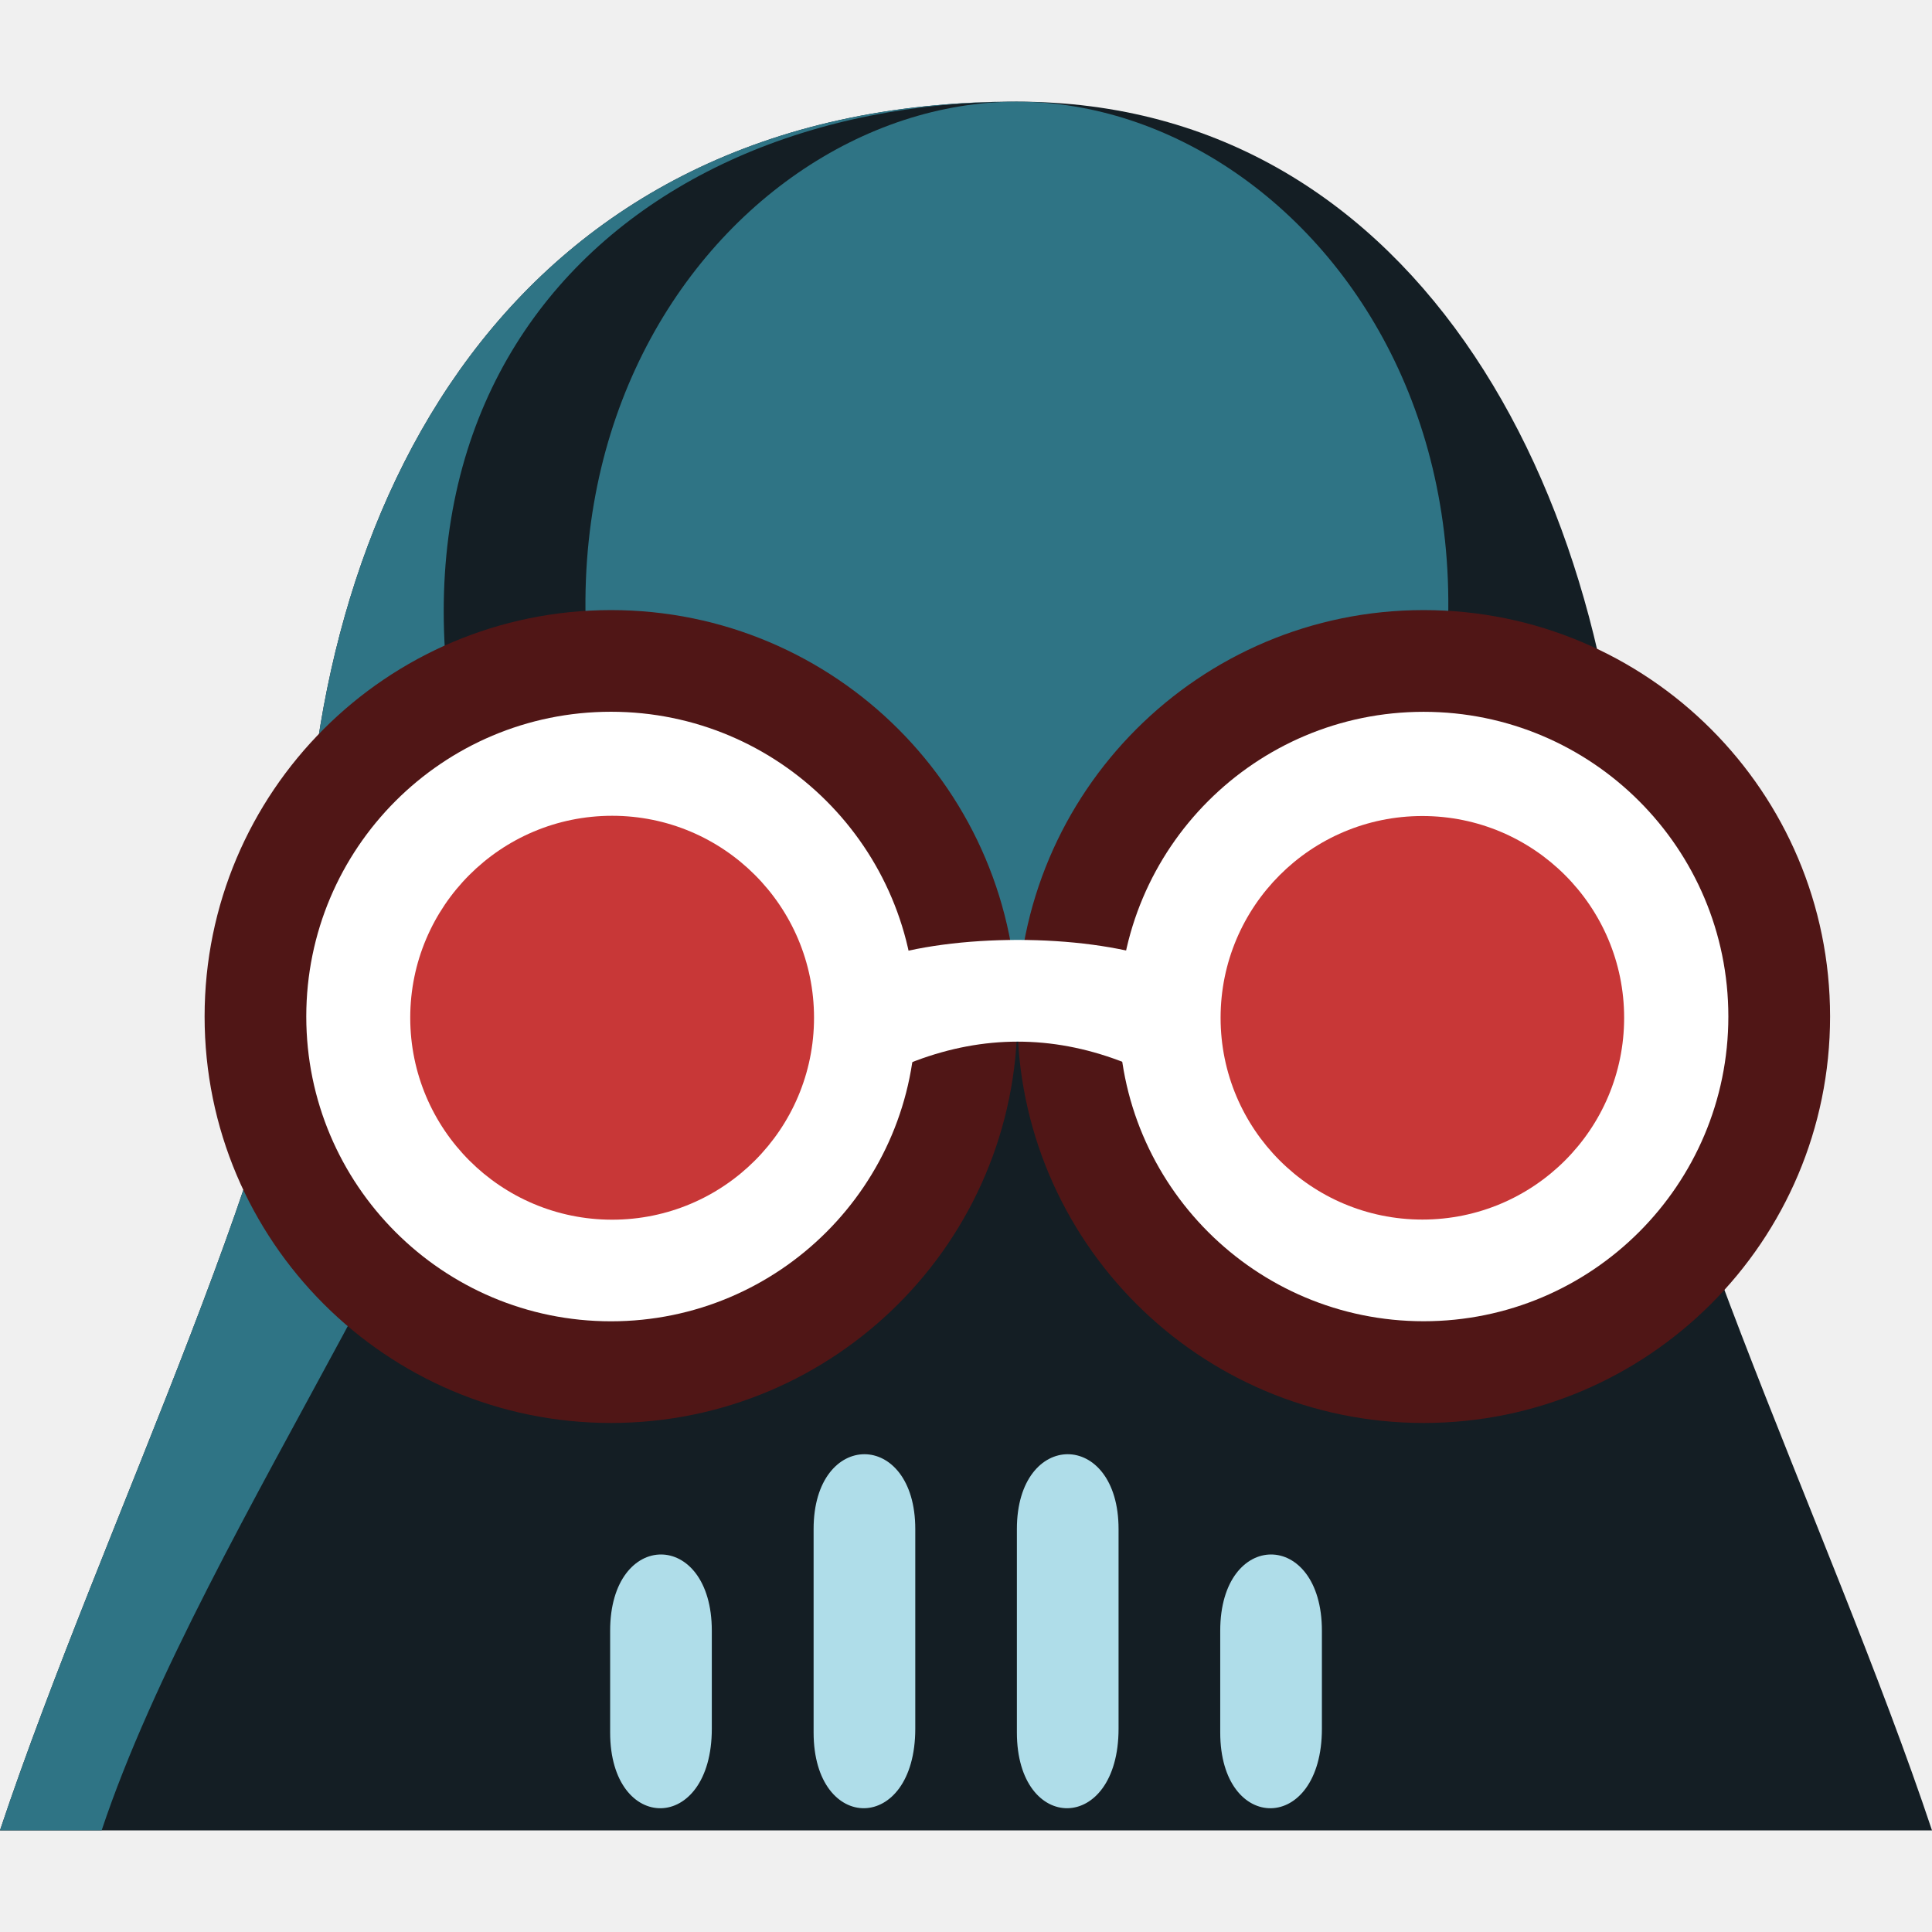
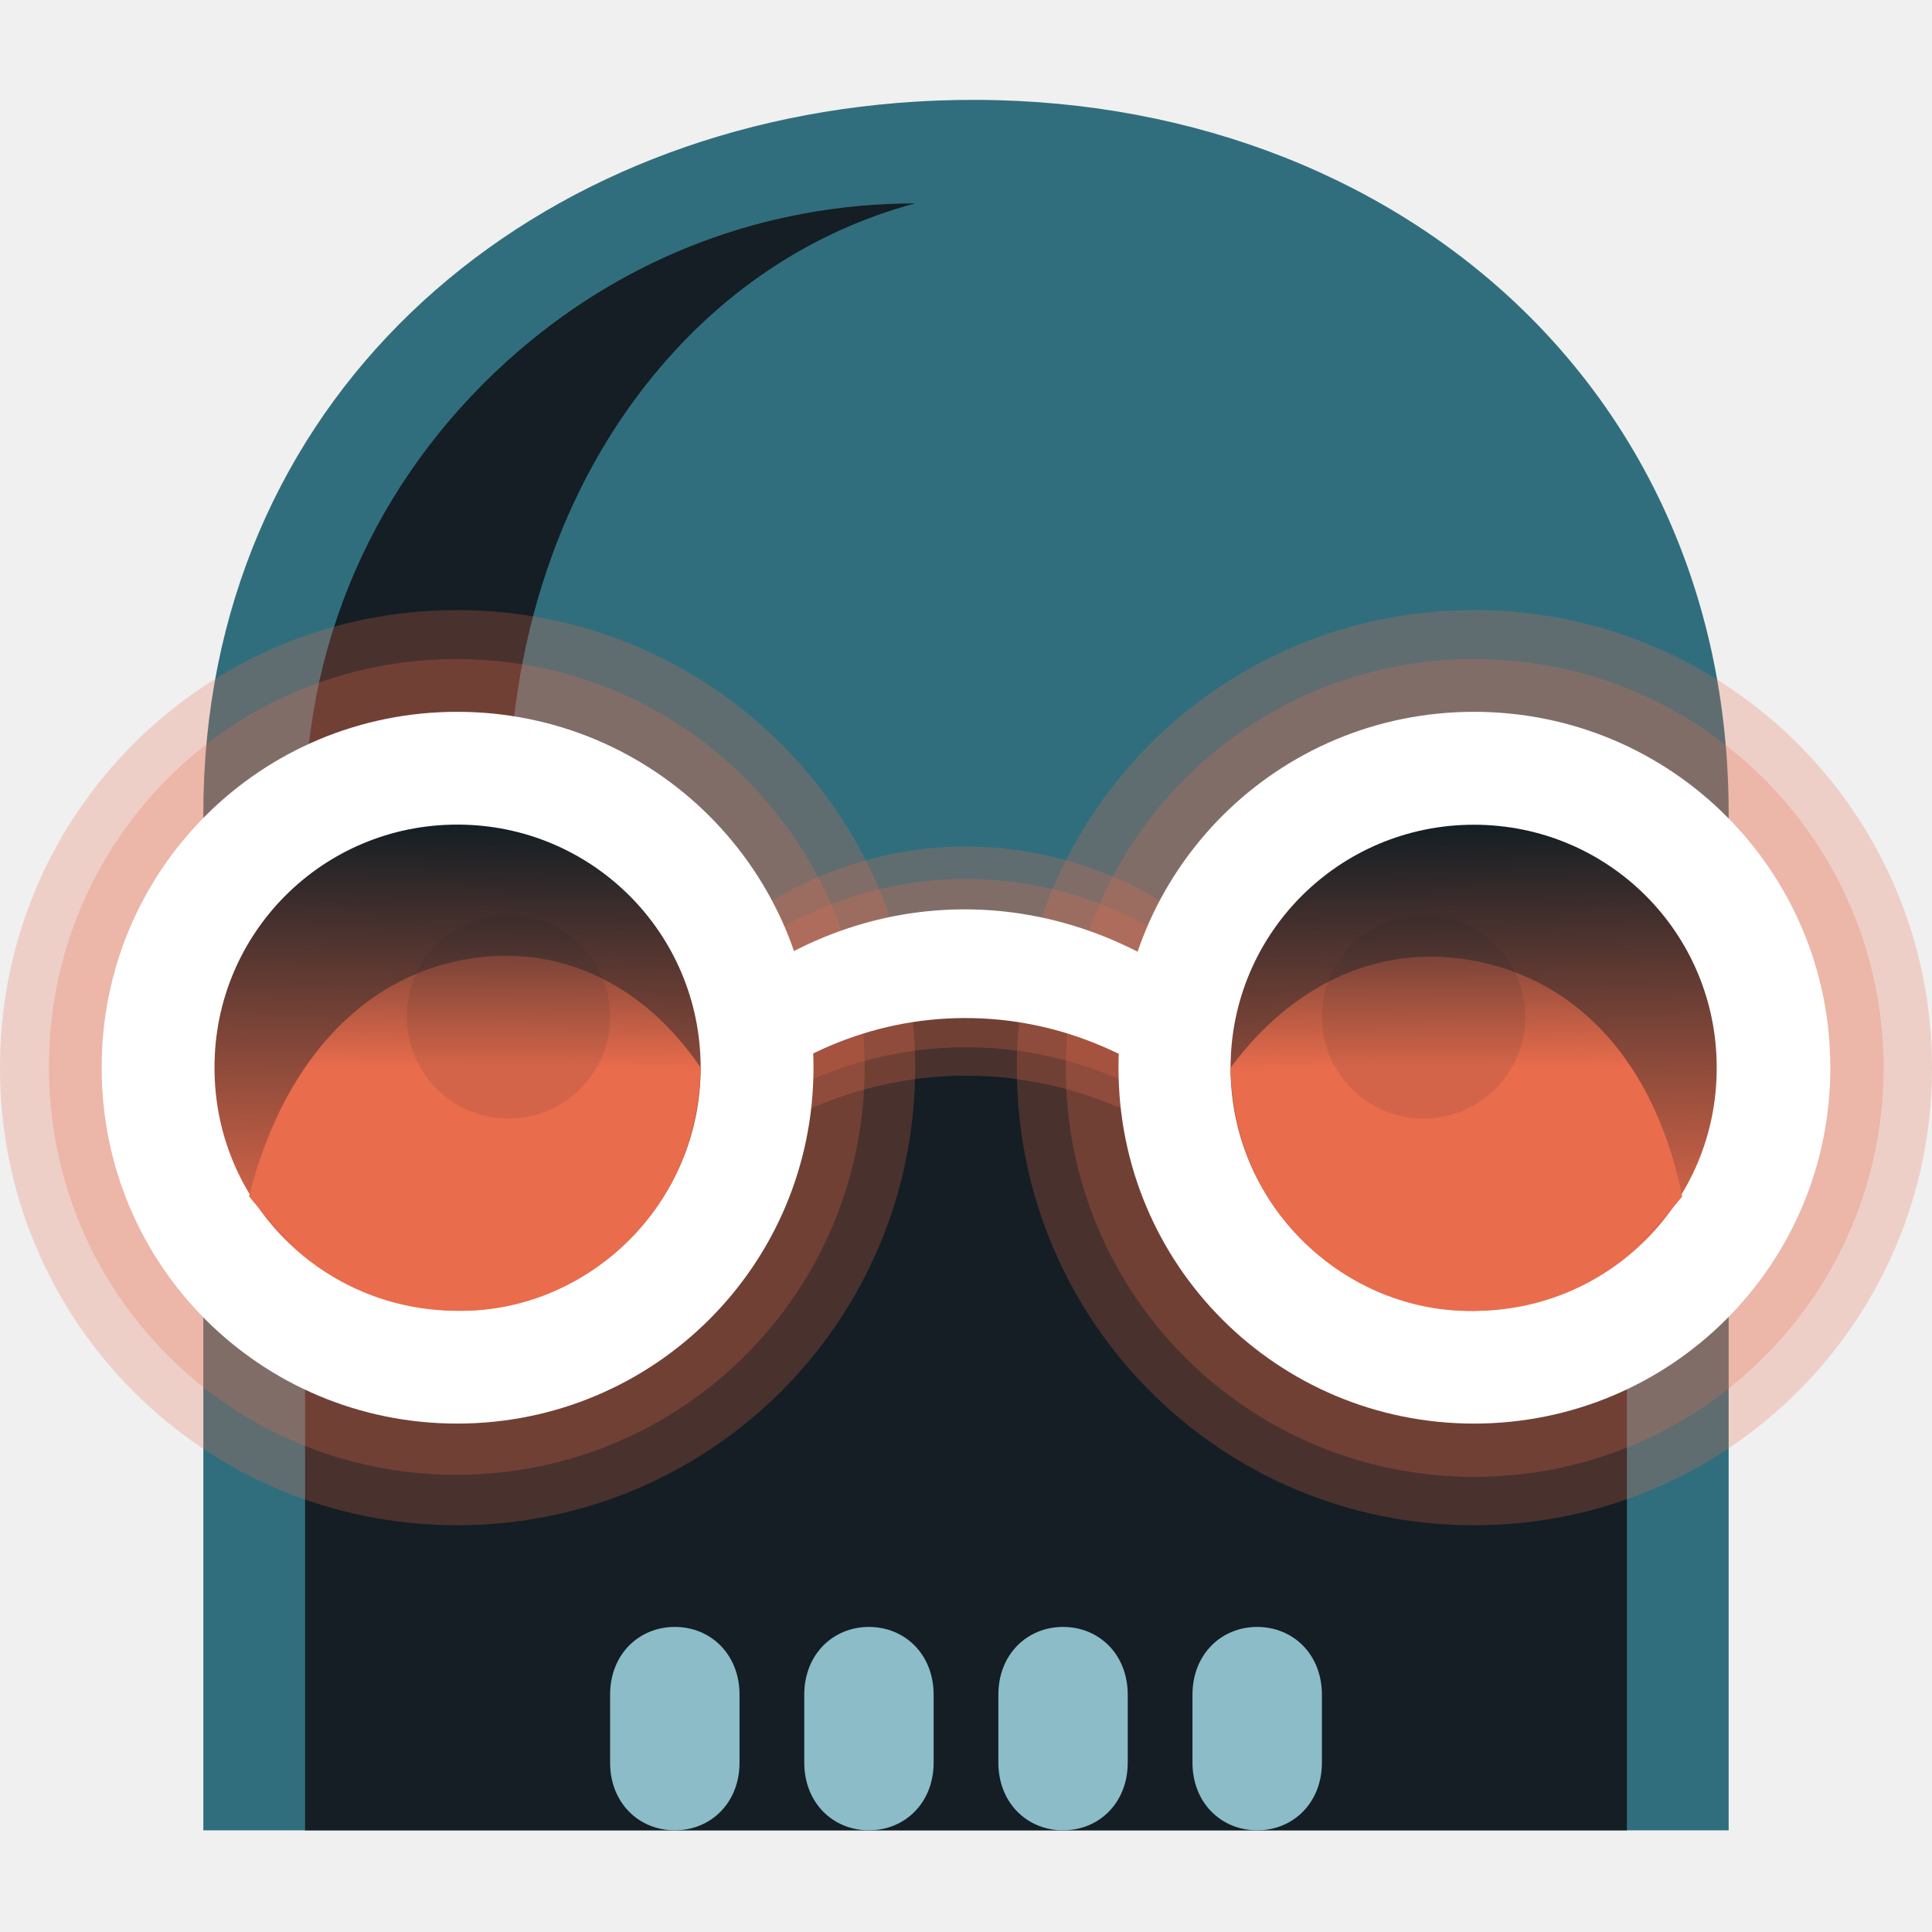
- <svg xmlns="http://www.w3.org/2000/svg" width="32" height="32" version="1.1">
-   <g transform="translate(0,-1020.362)">
-     <g transform="translate(-0.03617182,-0.2161)">
-       <path d="m 16.879,1022.262 c 6.737,0 10.106,6.737 10.106,13.474 0,3.369 3.367,10.106 5.051,15.159 l -32,0 c 1.684,-5.053 5.053,-11.8 5.053,-15.169 0,-6.737 3.369,-13.464 11.79,-13.464 z" fill="#141e24" />
-       <path d="m 16.879,1022.262 c -6.737,0 -11.79,5.053 -8.421,13.474 0,3.369 -5.053,10.105 -6.738,15.158 l -1.684,0 c 1.684,-5.053 5.053,-11.8 5.053,-15.169 0,-6.737 3.369,-13.464 11.79,-13.464 z" fill="#2f7485" />
-       <path d="m 16.879,1022.262 c -5.053,0 -10.106,6.737 -5.053,15.159 l 10.106,0 c 5.053,-8.421 0,-15.159 -5.052,-15.159 z" fill="#2f7485" />
-       <path d="m 10.142,1047.589 c 0,-1.685 1.684,-1.685 1.684,0 l 0,1.621 c 0,1.747 -1.684,1.747 -1.684,0.063 l 0,-1.684 z" fill="#afdde9" />
-       <path d="m 13.512,1045.904 c 0,-1.653 1.684,-1.652 1.684,0 l 0,3.306 c 0,1.746 -1.684,1.747 -1.684,0.063 l 0,-3.369 z" fill="#afdde9" />
-       <path d="m 20.247,1047.589 c 0,-1.685 1.684,-1.685 1.684,0 l 0,1.621 c 0,1.747 -1.684,1.747 -1.684,0.063 l 0,-1.684 z" fill="#afdde9" />
-       <path d="m 10.156,1030.683 a 6.731,6.732 0 0 1 6.731,6.732 6.731,6.732 0 1 1 -6.731,-6.732 z" fill="#501616" />
-       <path d="m 23.617,1030.683 a 6.731,6.732 0 0 1 6.731,6.732 6.731,6.732 0 1 1 -6.731,-6.732 z" fill="#501616" />
-       <path d="m 13.52,1039.094 c 2.248,-1.684 4.496,-1.684 6.745,0 l 0,-1.684 c 0,-1.685 -6.746,-1.685 -6.746,0 l 6.7e-4,1.684 z" fill="#ffffff" />
-       <path d="m 10.156,1032.367 a 5.047,5.048 0 0 1 5.047,5.048 5.047,5.048 0 1 1 -5.047,-5.048 z" fill="#ffffff" />
-       <path d="m 23.616,1032.368 a 5.047,5.047 0 0 1 5.047,5.047 5.047,5.047 0 1 1 -5.047,-5.047 z" fill="#ffffff" />
-       <path d="m 10.175,1034.09 a 3.344,3.345 0 0 1 3.344,3.345 3.344,3.345 0 1 1 -3.344,-3.345 z" fill="#c83737" />
-       <path d="m 23.595,1034.094 a 3.342,3.342 0 0 1 3.342,3.342 3.342,3.342 0 1 1 -3.342,-3.342 z" fill="#c83737" />
-       <path d="m 16.879,1045.904 c 0,-1.653 1.684,-1.652 1.684,0 l 0,3.306 c 0,1.746 -1.684,1.747 -1.684,0.063 l 0,-3.369 z" fill="#afdde9" />
-     </g>
+ <svg xmlns="http://www.w3.org/2000/svg" viewBox="0 0 32 32">
+   <defs>
+     <linearGradient x1="7.579" y1="13.474" x2="7.433" y2="20.898" id="gradient10271" gradientUnits="userSpaceOnUse">
+       <stop offset="0%" stop-color="rgb(20,30,36)" />
+       <stop offset="100%" stop-color="rgb(233,108,76)" />
+     </linearGradient>
+     <linearGradient x1="7.579" y1="13.474" x2="7.55" y2="17.696" id="gradient10272" gradientUnits="userSpaceOnUse">
+       <stop offset="0%" stop-color="rgb(20,30,36)" />
+       <stop offset="100%" stop-color="rgb(233,108,76)" />
+     </linearGradient>
+     <linearGradient x1="24.408" y1="13.476" x2="24.554" y2="20.901" id="gradient10273" gradientUnits="userSpaceOnUse">
+       <stop offset="0%" stop-color="rgb(20,30,36)" />
+       <stop offset="100%" stop-color="rgb(233,108,76)" />
+     </linearGradient>
+     <linearGradient x1="24.408" y1="13.476" x2="24.437" y2="17.698" id="gradient10274" gradientUnits="userSpaceOnUse">
+       <stop offset="0%" stop-color="rgb(20,30,36)" />
+       <stop offset="100%" stop-color="rgb(233,108,76)" />
+     </linearGradient>
+     <linearGradient x1="7.579" y1="13.658" x2="7.439" y2="20.758" id="gradient10278" gradientUnits="userSpaceOnUse">
+       <stop offset="0%" stop-color="rgb(20,30,36)" />
+       <stop offset="100%" stop-color="rgb(233,108,76)" />
+     </linearGradient>
+     <linearGradient x1="7.579" y1="13.658" x2="7.551" y2="17.696" id="gradient10279" gradientUnits="userSpaceOnUse">
+       <stop offset="0%" stop-color="rgb(20,30,36)" />
+       <stop offset="100%" stop-color="rgb(233,108,76)" />
+     </linearGradient>
+     <linearGradient x1="24.408" y1="13.66" x2="24.547" y2="20.76" id="gradient10280" gradientUnits="userSpaceOnUse">
+       <stop offset="0%" stop-color="rgb(20,30,36)" />
+       <stop offset="100%" stop-color="rgb(233,108,76)" />
+     </linearGradient>
+     <linearGradient x1="24.408" y1="13.66" x2="24.436" y2="17.698" id="gradient10281" gradientUnits="userSpaceOnUse">
+       <stop offset="0%" stop-color="rgb(20,30,36)" />
+       <stop offset="100%" stop-color="rgb(233,108,76)" />
+     </linearGradient>
+   </defs>
+   <g>
+     <path d="M3.368,30.316 L3.368,13.474 C3.368,6.672 8.598,2.091 15.158,1.684 C22.56,1.226 28.632,6.071 28.632,13.474 L28.632,30.316 L3.368,30.316 Z" fill="rgb(49,110,125)" opacity="1" />
+     <path d="M5.053,30.316 L5.053,13.474 C5.053,10.422 6.383,7.711 8.596,5.807 C10.387,4.266 12.655,3.373 15.158,3.368 C13.466,3.825 12.044,4.784 10.944,6.074 C9.269,8.037 8.421,10.657 8.421,13.474 L8.421,20.21 C10.477,18.579 12.757,17.349 15.158,16.842 C16.831,16.489 18.538,16.489 20.21,16.842 C22.612,17.349 24.892,18.579 26.947,20.21 L26.947,30.316 L5.053,30.316 Z" fill="rgb(20,30,36)" opacity="1" />
+     <path d="M10.105,28.07 C10.105,27.399 10.584,26.947 11.177,26.947 C11.77,26.947 12.249,27.399 12.249,28.07 L12.249,29.193 C12.249,29.864 11.77,30.316 11.177,30.316 C10.584,30.316 10.105,29.864 10.105,29.193 L10.105,28.07 Z" fill="rgb(139,188,199)" opacity="1" />
+     <path d="M13.321,28.07 C13.321,27.399 13.8,26.947 14.392,26.947 C14.985,26.947 15.464,27.399 15.464,28.07 L15.464,29.193 C15.464,29.864 14.985,30.316 14.392,30.316 C13.8,30.316 13.321,29.864 13.321,29.193 L13.321,28.07 Z" fill="rgb(139,188,199)" opacity="1" />
+     <path d="M16.536,28.07 C16.536,27.399 17.015,26.947 17.608,26.947 C18.201,26.947 18.679,27.399 18.679,28.07 L18.679,29.193 C18.679,29.864 18.201,30.316 17.608,30.316 C17.015,30.316 16.536,29.864 16.536,29.193 L16.536,28.07 Z" fill="rgb(139,188,199)" opacity="1" />
+     <path d="M19.751,28.07 C19.751,27.399 20.23,26.947 20.823,26.947 C21.416,26.947 21.895,27.399 21.895,28.07 L21.895,29.193 C21.895,29.864 21.416,30.316 20.823,30.316 C20.23,30.316 19.751,29.864 19.751,29.193 L19.751,28.07 Z" fill="rgb(139,188,199)" opacity="1" />
+     <path d="M0,0 L32,0 L32,32 L0,32 L0,0 Z" fill="transparent" opacity="1" />
+   </g>
+   <g>
+     <path d="M11.79,15.63 C13.018,14.587 14.472,14.022 16,14.022 C17.527,14.022 18.982,14.587 20.21,15.63 L20.21,19.368 C18.97,18.36 17.518,17.817 16,17.817 C14.482,17.817 13.03,18.36 11.79,19.368 L11.79,15.63 Z" fill="rgb(233,108,76)" opacity="0.25" />
+     <path d="M11.79,16.168 C13.018,15.124 14.472,14.559 16,14.559 C17.527,14.559 18.982,15.124 20.21,16.168 L20.21,18.897 C18.97,17.889 17.518,17.346 16,17.346 C14.482,17.346 13.03,17.889 11.79,18.897 L11.79,16.168 Z" fill="rgb(233,108,76)" opacity="0.25" />
+     <path d="M0,17.684 C-0.006,13.49 3.375,10.101 7.579,10.105 C11.772,10.11 15.158,13.492 15.158,17.684 C15.158,21.876 11.772,25.259 7.579,25.263 C3.375,25.268 -0.006,21.878 0,17.684 Z" fill="rgb(233,108,76)" opacity="0.25" />
+     <path d="M0.811,17.671 C0.805,13.933 3.819,10.912 7.566,10.916 C11.303,10.92 14.322,13.935 14.322,17.671 C14.322,21.408 11.303,24.423 7.566,24.427 C3.819,24.431 0.805,21.41 0.811,17.671 Z" fill="rgb(233,108,76)" opacity="0.25" />
+     <path d="M16.842,17.684 C16.836,13.49 20.218,10.101 24.421,10.105 C28.614,10.11 32,13.492 32,17.684 C32,21.876 28.614,25.259 24.421,25.263 C20.218,25.268 16.836,21.878 16.842,17.684 Z" fill="rgb(233,108,76)" opacity="0.25" />
+     <path d="M17.653,17.688 C17.647,13.941 20.669,10.912 24.425,10.916 C28.172,10.92 31.198,13.943 31.198,17.688 C31.198,21.434 28.172,24.457 24.425,24.461 C20.669,24.465 17.647,21.436 17.653,17.688 Z" fill="rgb(233,108,76)" opacity="0.25" />
+   </g>
+   <g>
+     <path d="M3.368,17.684 C3.365,15.354 5.244,13.471 7.579,13.474 C9.908,13.476 11.79,15.355 11.79,17.684 C11.79,20.013 9.908,21.892 7.579,21.895 C5.244,21.897 3.365,20.014 3.368,17.684 Z" fill="url(#gradient10271)" opacity="1" />
+     <path d="M11.79,17.684 C11.769,18.866 11.306,19.927 10.521,20.699 C9.732,21.474 8.67,21.913 7.579,21.895 C6.214,21.871 4.933,21.128 3.966,19.912 C4.52,17.711 5.839,16.124 7.758,15.801 C9.343,15.534 10.808,16.235 11.79,17.684 Z" fill="url(#gradient10272)" opacity="1" />
+     <path d="M28.618,17.686 C28.622,15.357 26.743,13.473 24.408,13.476 C22.078,13.479 20.197,15.358 20.197,17.686 C20.197,20.015 22.078,21.895 24.408,21.897 C26.743,21.9 28.622,20.017 28.618,17.686 Z" fill="url(#gradient10273)" opacity="1" />
+     <path d="M20.197,17.686 C20.218,18.869 20.681,19.929 21.466,20.701 C22.255,21.476 23.316,21.916 24.408,21.897 C25.773,21.874 27.054,21.13 28.02,19.915 C27.599,17.807 26.396,16.26 24.531,15.855 C22.86,15.492 21.298,16.193 20.197,17.686 Z" fill="url(#gradient10274)" opacity="1" />
+     <path d="M11.79,16.675 C12.992,15.636 14.427,15.073 15.932,15.062 C17.478,15.051 18.957,15.622 20.21,16.675 L20.21,18.637 C19.007,17.488 17.536,16.857 15.971,16.862 C14.424,16.867 12.971,17.495 11.79,18.637 L11.79,16.675 Z" fill="rgb(255,255,255)" opacity="1" />
+     <path d="M1.684,17.684 C1.679,14.422 4.309,11.786 7.579,11.79 C10.84,11.793 13.474,14.424 13.474,17.684 C13.474,20.945 10.84,23.575 7.579,23.579 C4.309,23.582 1.679,20.946 1.684,17.684 Z" fill="rgb(255,255,255)" opacity="1" />
+     <path d="M18.526,17.684 C18.522,14.422 21.152,11.786 24.421,11.79 C27.682,11.793 30.316,14.424 30.316,17.684 C30.316,20.945 27.682,23.575 24.421,23.579 C21.152,23.582 18.522,20.946 18.526,17.684 Z" fill="rgb(255,255,255)" opacity="1" />
+     <path d="M3.553,17.684 C3.549,15.456 5.346,13.655 7.579,13.658 C9.806,13.66 11.605,15.457 11.605,17.684 C11.605,19.911 9.806,21.708 7.579,21.711 C5.346,21.713 3.549,19.912 3.553,17.684 Z" fill="url(#gradient10278)" opacity="1" />
+     <path d="M11.605,17.684 C11.586,18.815 11.143,19.829 10.392,20.567 C9.637,21.308 8.623,21.729 7.579,21.711 C6.274,21.688 5.049,20.977 4.125,19.815 C4.654,17.71 5.915,16.192 7.75,15.883 C9.266,15.628 10.667,16.299 11.605,17.684 Z" fill="url(#gradient10279)" opacity="1" />
+     <path d="M28.434,17.687 C28.438,15.458 26.641,13.658 24.408,13.66 C22.18,13.663 20.382,15.46 20.382,17.687 C20.382,19.914 22.18,21.71 24.408,21.713 C26.641,21.715 28.438,19.915 28.434,17.687 Z" fill="url(#gradient10280)" opacity="1" />
+     <path d="M20.382,17.687 C20.401,18.817 20.844,19.831 21.595,20.569 C22.349,21.311 23.364,21.731 24.408,21.713 C25.713,21.691 26.938,20.979 27.862,19.817 C27.46,17.801 26.309,16.323 24.525,15.935 C22.928,15.588 21.434,16.258 20.382,17.687 Z" fill="url(#gradient10281)" opacity="1" />
+   </g>
+   <g>
+     <path d="M8.421,15.158 C9.353,15.156 10.106,15.908 10.105,16.842 C10.104,17.774 9.353,18.526 8.421,18.526 C7.489,18.526 6.738,17.774 6.737,16.842 C6.736,15.908 7.489,15.156 8.421,15.158 Z" fill="rgb(20,30,36)" opacity="0.1" />
+     <path d="M23.579,15.158 C24.511,15.156 25.264,15.908 25.263,16.842 C25.262,17.774 24.511,18.526 23.579,18.526 C22.647,18.526 21.896,17.774 21.895,16.842 C21.894,15.908 22.647,15.156 23.579,15.158 Z" fill="rgb(20,30,36)" opacity="0.1" />
  </g>
</svg>
